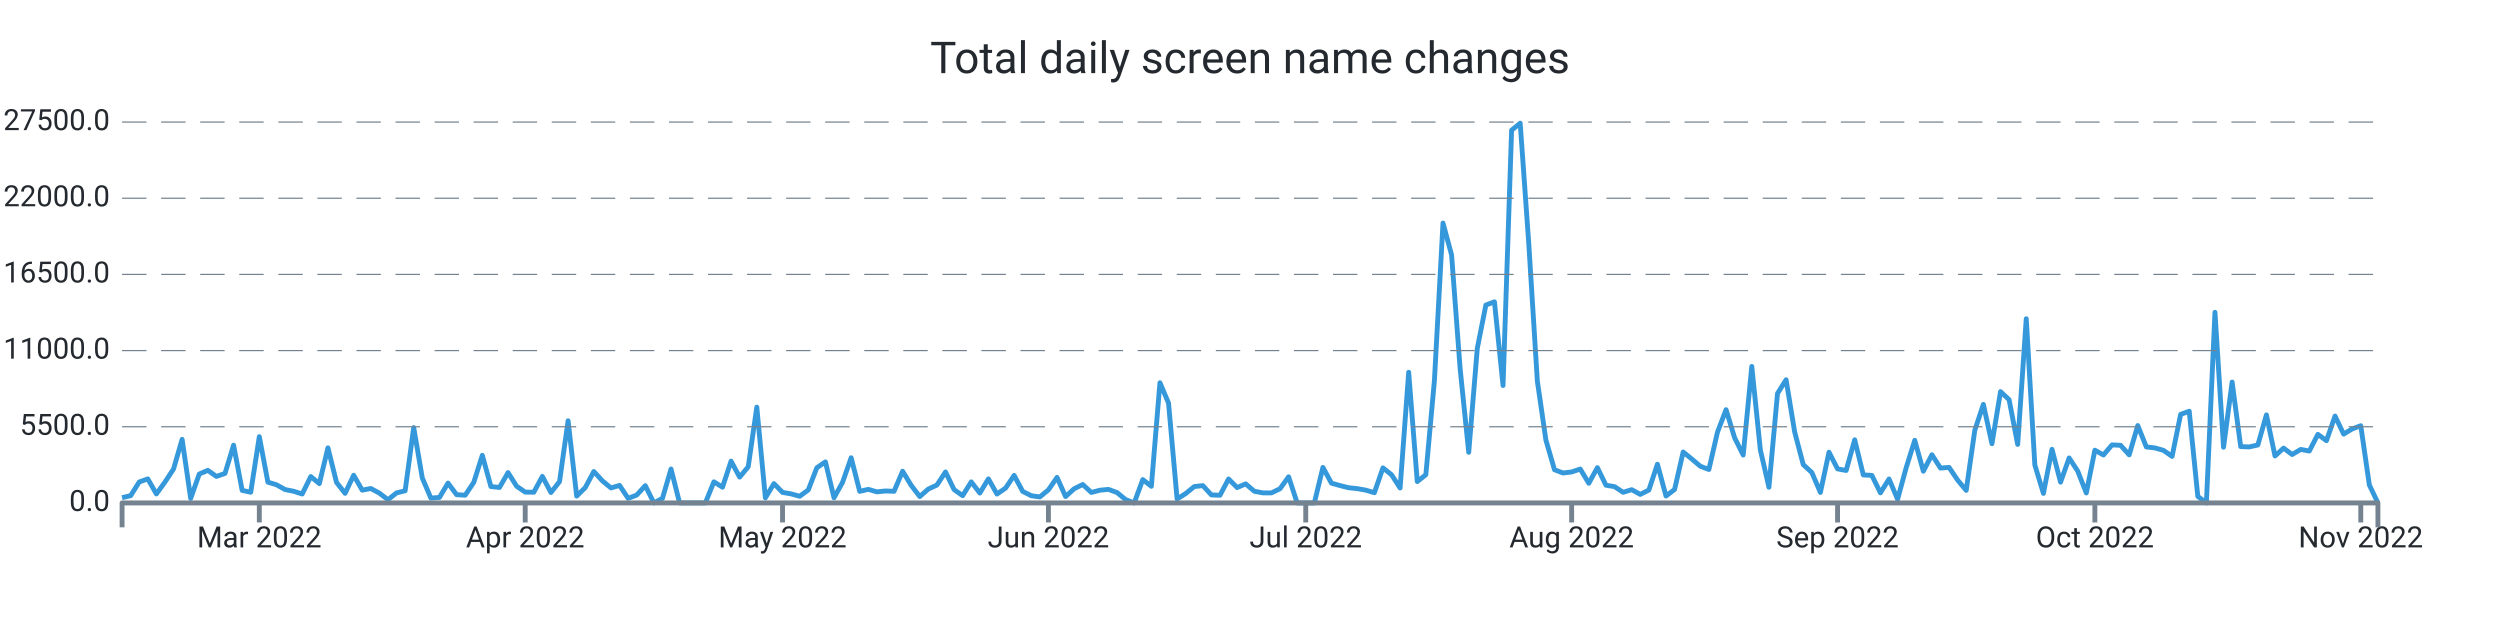
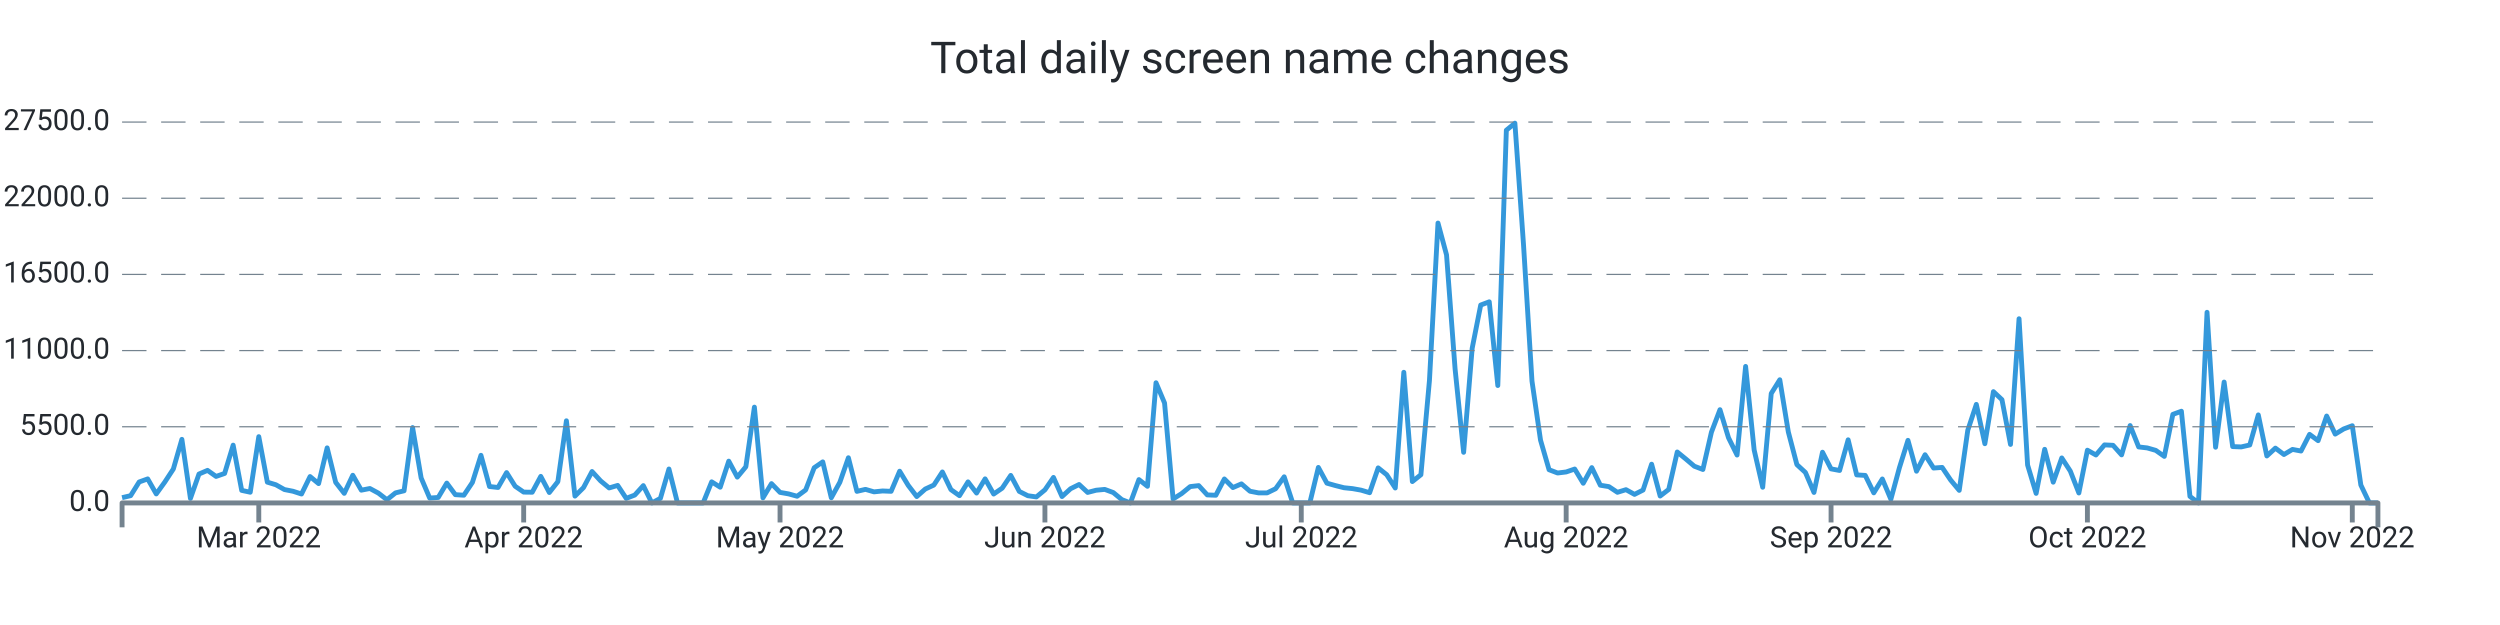
<svg xmlns="http://www.w3.org/2000/svg" width="1024.0" height="256.0" viewBox="0 0 1024.0 256.0" preserveAspectRatio="xMidYMid meet">
-   <path stroke="#3498db" stroke-linejoin="round" d="M 50.0 203.844 L 50 203.844L 53.513 203.027L 57.027 197.417L 60.54 196.158L 64.053 202.307L 67.567 197.451L 71.08 192.102L 74.593 179.957L 78.106 204.145L 81.62 194.167L 85.133 192.663L 88.646 195.142L 92.16 193.923L 95.673 182.333L 99.186 200.861L 102.7 201.615L 106.213 178.856L 109.726 197.491L 113.24 198.557L 116.753 200.52L 120.266 201.212L 123.779 202.347L 127.293 195.199L 130.806 198.081L 134.319 183.445L 137.833 197.576L 141.346 202.074L 144.859 194.666L 148.373 200.775L 151.886 200.089L 155.399 201.984L 158.913 204.69L 162.426 201.882L 165.939 201.031L 169.452 175.135L 172.966 195.766L 176.479 204.003L 179.992 203.759L 183.506 197.877L 187.019 202.613L 190.532 202.84L 194.046 197.593L 197.559 186.497L 201.072 199.278L 204.586 199.669L 208.099 193.571L 211.612 199.164L 215.125 201.564L 218.639 201.615L 222.152 195.125L 225.665 201.734L 229.179 197.275L 232.692 172.355L 236.205 203.203L 239.719 199.726L 243.232 193.129L 246.745 196.958L 250.259 199.862L 253.772 198.824L 257.285 204.128L 260.798 202.778L 264.312 198.909L 267.825 206L 271.338 204.128L 274.852 192.107L 278.365 206L 281.878 206L 285.392 206L 288.905 206L 292.418 197.355L 295.932 199.561L 299.445 188.885L 302.958 195.426L 306.471 191.189L 309.985 166.767L 313.498 203.918L 317.011 198.092L 320.525 201.683L 324.038 202.296L 327.551 203.266L 331.065 200.685L 334.578 191.586L 338.091 189.186L 341.605 203.884L 345.118 197.542L 348.631 187.496L 352.144 201.258L 355.658 200.441L 359.171 201.462L 362.684 201.099L 366.198 201.241L 369.711 193.004L 373.224 198.796L 376.738 203.391L 380.251 200.305L 383.764 198.682L 387.278 193.31L 390.791 200.549L 394.304 203.027L 397.817 197.377L 401.331 201.955L 404.844 196.141L 408.357 202.358L 411.871 199.947L 415.384 194.728L 418.897 201.28L 422.411 203.05L 425.924 203.538L 429.437 200.645L 432.951 195.557L 436.464 203.385L 439.977 200.191L 443.49 198.45L 447.004 201.7L 450.517 200.792L 454.03 200.458L 457.544 201.751L 461.057 204.644L 464.57 206L 468.084 196.441L 471.597 199.187L 475.11 156.778L 478.624 165.077L 482.137 204.378L 485.65 202.165L 489.163 199.306L 492.677 198.909L 496.19 202.715L 499.703 202.852L 503.217 196.186L 506.73 199.703L 510.243 198.194L 513.757 201.212L 517.27 201.887L 520.783 201.887L 524.297 200.18L 527.81 195.296L 531.323 206L 534.837 206L 538.35 206L 541.863 191.461L 545.376 197.905L 548.89 198.892L 552.403 199.777L 555.916 200.14L 559.43 200.764L 562.943 201.808L 566.456 191.648L 569.97 194.45L 573.483 199.885L 576.996 152.495L 580.51 197.247L 584.023 194.445L 587.536 155.864L 591.049 91.366L 594.563 104.39L 598.076 151.105L 601.589 185.266L 605.103 142.67L 608.616 124.948L 612.129 123.626L 615.643 157.907L 619.156 53.33L 622.669 50.454L 626.183 99.773L 629.696 156.097L 633.209 180.297L 636.722 192.402L 640.236 193.741L 643.749 193.316L 647.262 192.119L 650.776 197.945L 654.289 191.54L 657.802 198.756L 661.316 199.318L 664.829 201.649L 668.342 200.571L 671.856 202.5L 675.369 200.724L 678.882 190.133L 682.395 203.169L 685.909 200.475L 689.422 185.136L 692.935 187.995L 696.449 190.962L 699.962 192.3L 703.475 177.024L 706.989 167.811L 710.502 179.315L 714.015 186.384L 717.529 150.09L 721.042 184.296L 724.555 199.578L 728.068 161.168L 731.582 155.552L 735.095 176.933L 738.608 190.304L 742.122 193.526L 745.635 201.706L 749.148 185.226L 752.662 192.051L 756.175 192.709L 759.688 180.149L 763.202 194.518L 766.715 194.723L 770.228 201.865L 773.741 196.192L 777.255 204.502L 780.768 191.574L 784.281 180.365L 787.795 193.009L 791.308 186.259L 794.821 191.716L 798.335 191.455L 801.848 196.646L 805.361 200.849L 808.875 176.241L 812.388 165.639L 815.901 181.743L 819.414 160.42L 822.928 163.704L 826.441 182.033L 829.954 130.564L 833.468 190.468L 836.981 202.086L 840.494 184.041L 844.008 197.497L 847.521 187.569L 851.034 192.964L 854.548 201.921L 858.061 184.398L 861.574 186.361L 865.087 182.231L 868.601 182.396L 872.114 186.316L 875.627 174.306L 879.141 183.065L 882.654 183.468L 886.167 184.472L 889.681 186.934L 893.194 169.729L 896.707 168.441L 900.221 203.317L 903.734 206L 907.247 127.921L 910.76 183.184L 914.274 156.5L 917.787 182.918L 921.3 183.059L 924.814 182.265L 928.327 169.944L 931.84 186.758L 935.354 183.553L 938.867 186.168L 942.38 184.081L 945.894 184.739L 949.407 177.92L 952.92 180.501L 956.433 170.415L 959.947 177.807L 963.46 175.685L 966.973 174.375L 970.487 198.665L 974 206" stroke-width="2.0" fill="none" />
+   <path stroke="#3498db" stroke-linejoin="round" d="M 50.0 203.844 L 50 203.844L 53.5 203.027L 57 197.417L 60.5 196.158L 64 202.307L 67.5 197.451L 71 192.102L 74.5 179.957L 78 204.145L 81.5 194.167L 85 192.663L 88.5 195.142L 92 193.923L 95.5 182.333L 99 200.861L 102.5 201.615L 106 178.856L 109.5 197.491L 113 198.557L 116.5 200.52L 120 201.212L 123.5 202.347L 127 195.199L 130.5 198.081L 134 183.445L 137.5 197.576L 141 202.074L 144.5 194.666L 148 200.775L 151.5 200.089L 155 201.984L 158.5 204.69L 162 201.882L 165.5 201.031L 169 175.135L 172.5 195.766L 176 204.003L 179.5 203.759L 183 197.877L 186.5 202.613L 190 202.84L 193.5 197.593L 197 186.497L 200.5 199.278L 204 199.669L 207.5 193.571L 211 199.164L 214.5 201.564L 218 201.615L 221.5 195.125L 225 201.734L 228.5 197.275L 232 172.355L 235.5 203.203L 239 199.726L 242.5 193.129L 246 196.958L 249.5 199.862L 253 198.824L 256.5 204.128L 260 202.778L 263.5 198.909L 267 206L 270.5 204.128L 274 192.107L 277.5 206L 281 206L 284.5 206L 288 206L 291.5 197.355L 295 199.561L 298.5 188.885L 302 195.426L 305.5 191.189L 309 166.767L 312.5 203.918L 316 198.092L 319.5 201.683L 323 202.296L 326.5 203.266L 330 200.685L 333.5 191.586L 337 189.186L 340.5 203.884L 344 197.542L 347.5 187.496L 351 201.258L 354.5 200.441L 358 201.462L 361.5 201.099L 365 201.241L 368.5 193.004L 372 198.796L 375.5 203.391L 379 200.305L 382.5 198.682L 386 193.31L 389.5 200.549L 393 203.027L 396.5 197.377L 400 201.955L 403.5 196.141L 407 202.358L 410.5 199.947L 414 194.728L 417.5 201.28L 421 203.05L 424.5 203.538L 428 200.645L 431.5 195.557L 435 203.385L 438.5 200.191L 442 198.45L 445.5 201.7L 449 200.792L 452.5 200.458L 456 201.751L 459.5 204.644L 463 206L 466.5 196.441L 470 199.187L 473.5 156.778L 477 165.077L 480.5 204.378L 484 202.165L 487.5 199.306L 491 198.909L 494.5 202.715L 498 202.852L 501.5 196.186L 505 199.703L 508.5 198.194L 512 201.212L 515.5 201.887L 519 201.887L 522.5 200.18L 526 195.296L 529.5 206L 533 206L 536.5 206L 540 191.461L 543.5 197.905L 547 198.892L 550.5 199.777L 554 200.14L 557.5 200.764L 561 201.808L 564.5 191.648L 568 194.45L 571.5 199.885L 575 152.495L 578.5 197.247L 582 194.445L 585.5 155.864L 589 91.366L 592.5 104.39L 596 151.105L 599.5 185.266L 603 142.67L 606.5 124.948L 610 123.626L 613.5 157.907L 617 53.33L 620.5 50.454L 624 99.773L 627.5 156.097L 631 180.297L 634.5 192.402L 638 193.741L 641.5 193.316L 645 192.119L 648.5 197.945L 652 191.54L 655.5 198.756L 659 199.318L 662.5 201.649L 666 200.571L 669.5 202.5L 673 200.724L 676.5 190.133L 680 203.169L 683.5 200.475L 687 185.136L 690.5 187.995L 694 190.962L 697.5 192.3L 701 177.024L 704.5 167.811L 708 179.315L 711.5 186.384L 715 150.09L 718.5 184.296L 722 199.578L 725.5 161.168L 729 155.552L 732.5 176.933L 736 190.304L 739.5 193.526L 743 201.706L 746.5 185.226L 750 192.051L 753.5 192.709L 757 180.149L 760.5 194.518L 764 194.723L 767.5 201.865L 771 196.192L 774.5 204.502L 778 191.574L 781.5 180.365L 785 193.009L 788.5 186.259L 792 191.716L 795.5 191.455L 799 196.646L 802.5 200.849L 806 176.241L 809.5 165.639L 813 181.743L 816.5 160.42L 820 163.704L 823.5 182.033L 827 130.564L 830.5 190.468L 834 202.086L 837.5 184.041L 841 197.497L 844.5 187.569L 848 192.964L 851.5 201.921L 855 184.398L 858.5 186.361L 862 182.231L 865.5 182.396L 869 186.316L 872.5 174.306L 876 183.065L 879.5 183.468L 883 184.472L 886.5 186.934L 890 169.729L 893.5 168.441L 897 203.317L 900.5 206L 904 127.921L 907.5 183.184L 911 156.5L 914.5 182.918L 918 183.059L 921.5 182.265L 925 169.944L 928.5 186.758L 932 183.553L 935.5 186.168L 939 184.081L 942.5 184.739L 946 177.92L 949.5 180.501L 953 170.415L 956.5 177.807L 960 175.685L 963.5 174.375L 967 198.665L 970.5 206L 974 206" stroke-width="2.0" fill="none" />
  <text x="45.0" font-family="-apple-system, system-ui, BlinkMacSystemFont, Roboto" y="50.0" dominant-baseline="middle" text-anchor="end" font-size="12" fill="#24292f">27500.0</text>
  <path stroke="#74838f" stroke-dasharray="10 6" stroke-width="0.5" d="M 50.0 50.0 L 974.0 50.0" />
  <text x="45.0" font-family="-apple-system, system-ui, BlinkMacSystemFont, Roboto" y="81.2" dominant-baseline="middle" text-anchor="end" font-size="12" fill="#24292f">22000.0</text>
  <path stroke="#74838f" stroke-dasharray="10 6" stroke-width="0.5" d="M 50.0 81.2 L 974.0 81.2" />
  <text x="45.0" font-family="-apple-system, system-ui, BlinkMacSystemFont, Roboto" y="112.4" dominant-baseline="middle" text-anchor="end" font-size="12" fill="#24292f">16500.0</text>
  <path stroke="#74838f" stroke-dasharray="10 6" stroke-width="0.5" d="M 50.0 112.4 L 974.0 112.4" />
  <text x="45.0" font-family="-apple-system, system-ui, BlinkMacSystemFont, Roboto" y="143.6" dominant-baseline="middle" text-anchor="end" font-size="12" fill="#24292f">11000.0</text>
  <path stroke="#74838f" stroke-dasharray="10 6" stroke-width="0.5" d="M 50.0 143.6 L 974.0 143.6" />
  <text x="45.0" font-family="-apple-system, system-ui, BlinkMacSystemFont, Roboto" y="174.8" dominant-baseline="middle" text-anchor="end" font-size="12" fill="#24292f">5500.0</text>
  <path stroke="#74838f" stroke-dasharray="10 6" stroke-width="0.5" d="M 50.0 174.8 L 974.0 174.8" />
  <text x="45.0" font-family="-apple-system, system-ui, BlinkMacSystemFont, Roboto" y="206.0" dominant-baseline="middle" text-anchor="end" font-size="12" fill="#24292f">0.0</text>
-   <path stroke="#74838f" stroke-width="2.0" d="M 106.213 206.0 L 106.213 214.0" />
-   <text x="106.213" font-family="-apple-system, system-ui, BlinkMacSystemFont, Roboto" y="216.0" dominant-baseline="hanging" text-anchor="middle" font-size="12" fill="#24292f">Mar 2022</text>
-   <path stroke="#74838f" stroke-width="2.0" d="M 215.125 206.0 L 215.125 214.0" />
-   <text x="215.125" font-family="-apple-system, system-ui, BlinkMacSystemFont, Roboto" y="216.0" dominant-baseline="hanging" text-anchor="middle" font-size="12" fill="#24292f">Apr 2022</text>
-   <path stroke="#74838f" stroke-width="2.0" d="M 320.525 206.0 L 320.525 214.0" />
-   <text x="320.525" font-family="-apple-system, system-ui, BlinkMacSystemFont, Roboto" y="216.0" dominant-baseline="hanging" text-anchor="middle" font-size="12" fill="#24292f">May 2022</text>
-   <path stroke="#74838f" stroke-width="2.0" d="M 429.437 206.0 L 429.437 214.0" />
-   <text x="429.437" font-family="-apple-system, system-ui, BlinkMacSystemFont, Roboto" y="216.0" dominant-baseline="hanging" text-anchor="middle" font-size="12" fill="#24292f">Jun 2022</text>
-   <path stroke="#74838f" stroke-width="2.0" d="M 534.837 206.0 L 534.837 214.0" />
-   <text x="534.837" font-family="-apple-system, system-ui, BlinkMacSystemFont, Roboto" y="216.0" dominant-baseline="hanging" text-anchor="middle" font-size="12" fill="#24292f">Jul 2022</text>
-   <path stroke="#74838f" stroke-width="2.0" d="M 643.749 206.0 L 643.749 214.0" />
-   <text x="643.749" font-family="-apple-system, system-ui, BlinkMacSystemFont, Roboto" y="216.0" dominant-baseline="hanging" text-anchor="middle" font-size="12" fill="#24292f">Aug 2022</text>
-   <path stroke="#74838f" stroke-width="2.0" d="M 752.662 206.0 L 752.662 214.0" />
-   <text x="752.662" font-family="-apple-system, system-ui, BlinkMacSystemFont, Roboto" y="216.0" dominant-baseline="hanging" text-anchor="middle" font-size="12" fill="#24292f">Sep 2022</text>
-   <path stroke="#74838f" stroke-width="2.0" d="M 858.061 206.0 L 858.061 214.0" />
-   <text x="858.061" font-family="-apple-system, system-ui, BlinkMacSystemFont, Roboto" y="216.0" dominant-baseline="hanging" text-anchor="middle" font-size="12" fill="#24292f">Oct 2022</text>
-   <path stroke="#74838f" stroke-width="2.0" d="M 966.973 206.0 L 966.973 214.0" />
-   <text x="966.973" font-family="-apple-system, system-ui, BlinkMacSystemFont, Roboto" y="216.0" dominant-baseline="hanging" text-anchor="middle" font-size="12" fill="#24292f">Nov 2022</text>
+   <path stroke="#74838f" stroke-width="2.0" d="M 106.0 206.0 L 106.0 214.0" />
+   <text x="106.0" font-family="-apple-system, system-ui, BlinkMacSystemFont, Roboto" y="216.0" dominant-baseline="hanging" text-anchor="middle" font-size="12" fill="#24292f">Mar 2022</text>
+   <path stroke="#74838f" stroke-width="2.0" d="M 214.5 206.0 L 214.5 214.0" />
+   <text x="214.5" font-family="-apple-system, system-ui, BlinkMacSystemFont, Roboto" y="216.0" dominant-baseline="hanging" text-anchor="middle" font-size="12" fill="#24292f">Apr 2022</text>
+   <path stroke="#74838f" stroke-width="2.0" d="M 319.5 206.0 L 319.5 214.0" />
+   <text x="319.5" font-family="-apple-system, system-ui, BlinkMacSystemFont, Roboto" y="216.0" dominant-baseline="hanging" text-anchor="middle" font-size="12" fill="#24292f">May 2022</text>
+   <path stroke="#74838f" stroke-width="2.0" d="M 428.0 206.0 L 428.0 214.0" />
+   <text x="428.0" font-family="-apple-system, system-ui, BlinkMacSystemFont, Roboto" y="216.0" dominant-baseline="hanging" text-anchor="middle" font-size="12" fill="#24292f">Jun 2022</text>
+   <path stroke="#74838f" stroke-width="2.0" d="M 533.0 206.0 L 533.0 214.0" />
+   <text x="533.0" font-family="-apple-system, system-ui, BlinkMacSystemFont, Roboto" y="216.0" dominant-baseline="hanging" text-anchor="middle" font-size="12" fill="#24292f">Jul 2022</text>
+   <path stroke="#74838f" stroke-width="2.0" d="M 641.5 206.0 L 641.5 214.0" />
+   <text x="641.5" font-family="-apple-system, system-ui, BlinkMacSystemFont, Roboto" y="216.0" dominant-baseline="hanging" text-anchor="middle" font-size="12" fill="#24292f">Aug 2022</text>
+   <path stroke="#74838f" stroke-width="2.0" d="M 750.0 206.0 L 750.0 214.0" />
+   <text x="750.0" font-family="-apple-system, system-ui, BlinkMacSystemFont, Roboto" y="216.0" dominant-baseline="hanging" text-anchor="middle" font-size="12" fill="#24292f">Sep 2022</text>
+   <path stroke="#74838f" stroke-width="2.0" d="M 855.0 206.0 L 855.0 214.0" />
+   <text x="855.0" font-family="-apple-system, system-ui, BlinkMacSystemFont, Roboto" y="216.0" dominant-baseline="hanging" text-anchor="middle" font-size="12" fill="#24292f">Oct 2022</text>
+   <path stroke="#74838f" stroke-width="2.0" d="M 963.5 206.0 L 963.5 214.0" />
+   <text x="963.5" font-family="-apple-system, system-ui, BlinkMacSystemFont, Roboto" y="216.0" dominant-baseline="hanging" text-anchor="middle" font-size="12" fill="#24292f">Nov 2022</text>
  <path stroke="#74838f" stroke-linejoin="round" stroke-width="2.0" d="M 50.0 216.0 L 50.0 206.0 L 974.0 206.0 L 974.0 216.0" fill="none" />
  <text x="512.0" y="25.0" font-family="-apple-system, system-ui, BlinkMacSystemFont, Roboto" dominant-baseline="middle" text-anchor="middle" font-size="18" fill="#24292f">Total daily screen name changes</text>
</svg>
